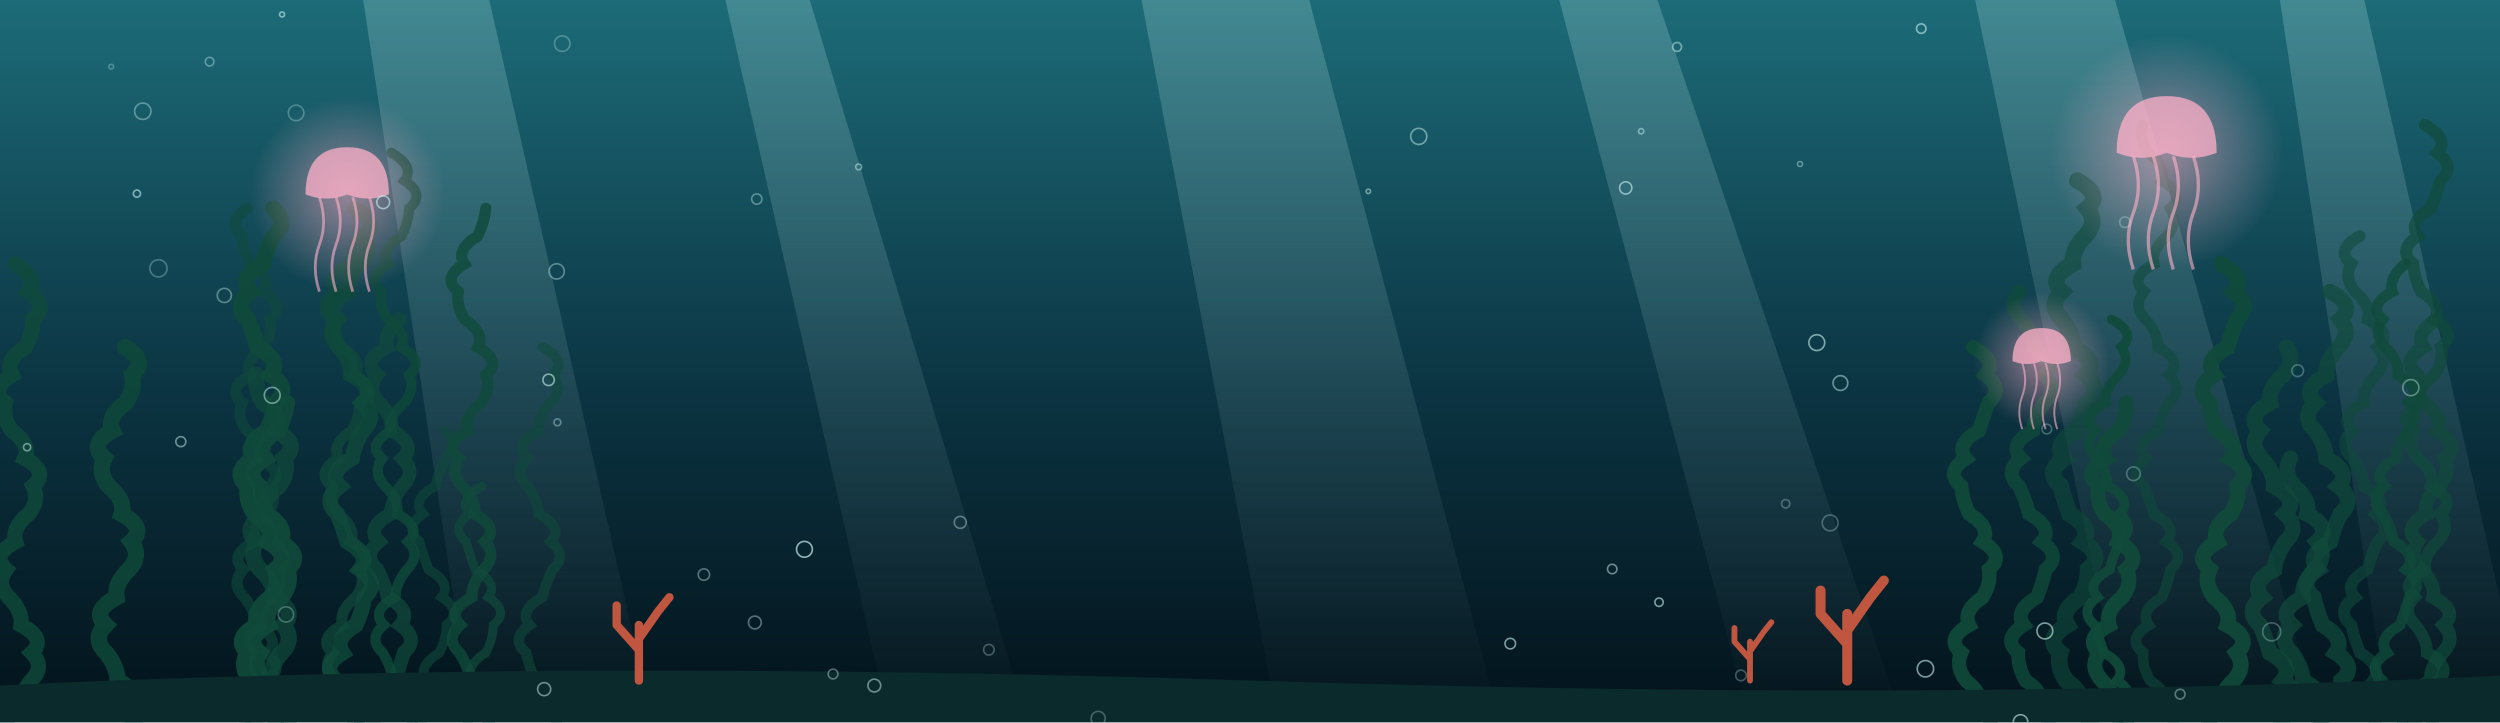
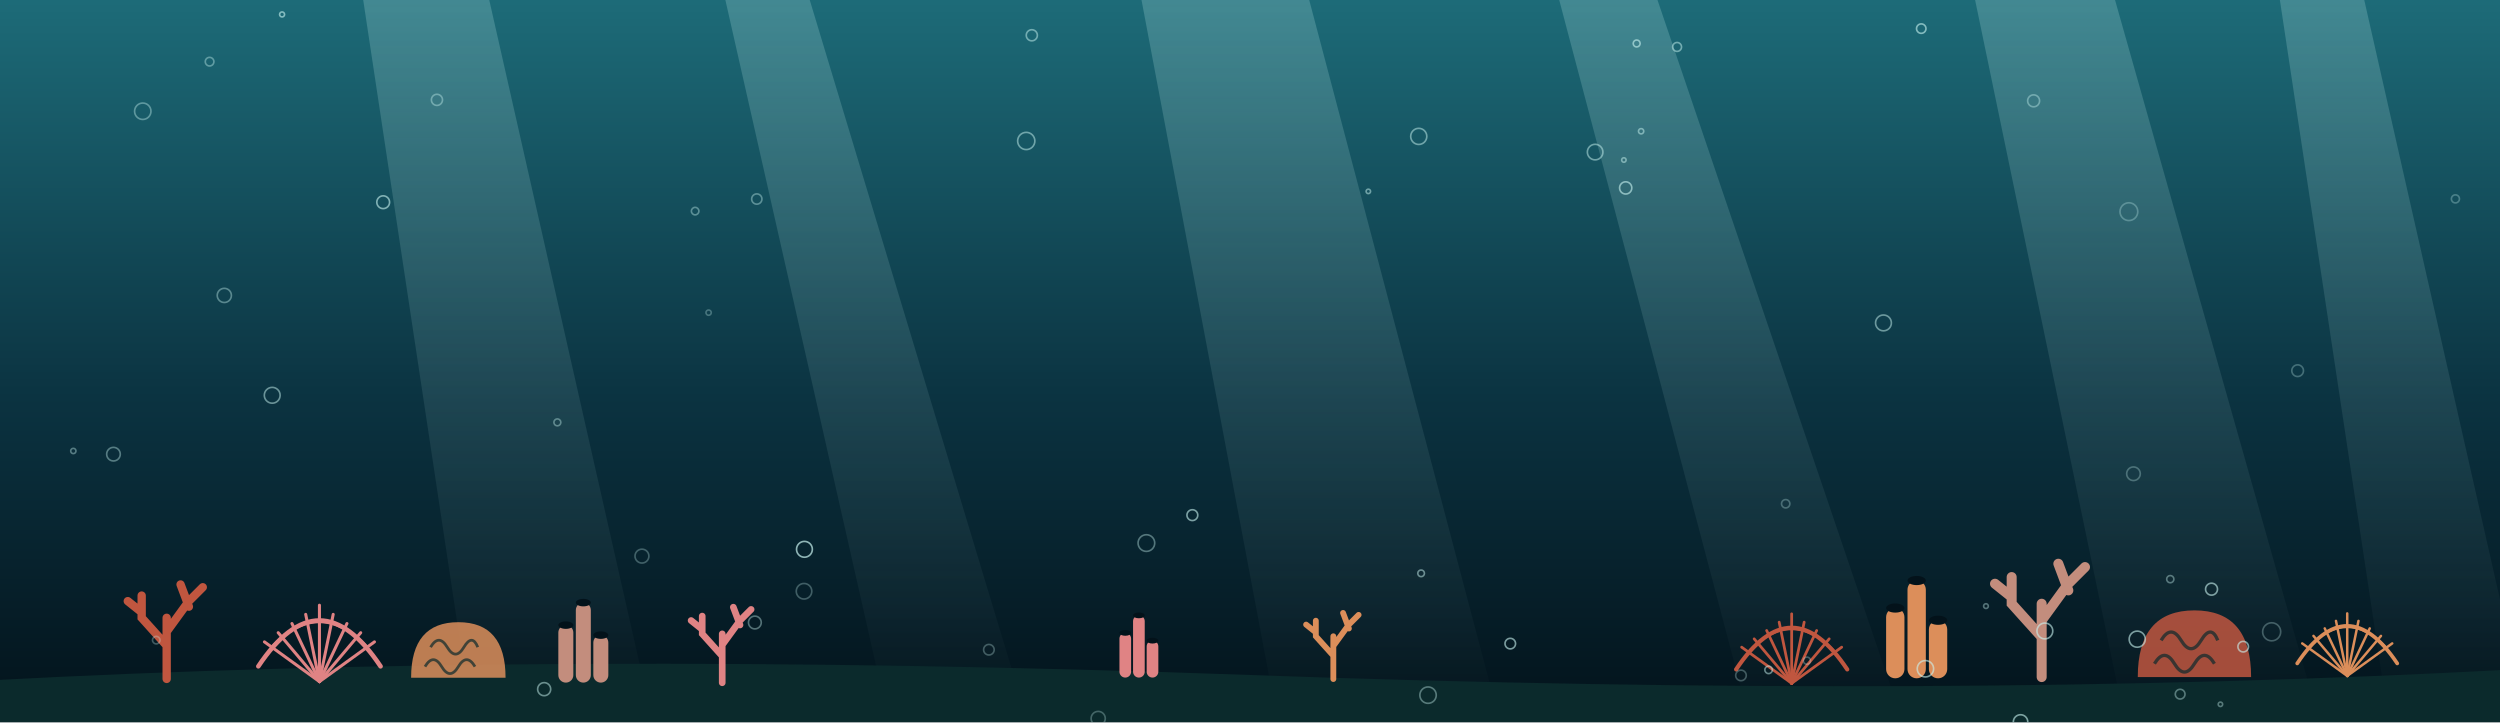
<svg xmlns="http://www.w3.org/2000/svg" viewBox="0 0 1800 520" preserveAspectRatio="xMidYMid slice">
  <defs>
    <linearGradient id="agua" x1="0" y1="0" x2="0" y2="1">
      <stop offset="0" stop-color="#1d6b78" />
      <stop offset=".55" stop-color="#0b3341" />
      <stop offset="1" stop-color="#03121a" />
    </linearGradient>
    <linearGradient id="raio" x1="0" y1="0" x2="0" y2="1">
      <stop offset="0" stop-color="#c9f3f0" stop-opacity=".22" />
      <stop offset="1" stop-color="#c9f3f0" stop-opacity="0" />
    </linearGradient>
-     <radialGradient id="brilho">
-       <stop offset="0" stop-color="#ffb0c8" stop-opacity=".55" />
-       <stop offset="1" stop-color="#ffb0c8" stop-opacity="0" />
-     </radialGradient>
  </defs>
  <rect width="1800" height="520" fill="url(#agua)" />
  <path d="M 260 -10 L 350 -10 L 470 520 L 340 520 Z" fill="url(#raio)" />
  <path d="M 520 -10 L 580 -10 L 740 520 L 640 520 Z" fill="url(#raio)" />
  <path d="M 820 -10 L 940 -10 L 1080 520 L 920 520 Z" fill="url(#raio)" />
  <path d="M 1120 -10 L 1190 -10 L 1370 520 L 1260 520 Z" fill="url(#raio)" />
  <path d="M 1420 -10 L 1520 -10 L 1670 520 L 1530 520 Z" fill="url(#raio)" />
  <path d="M 1640 -10 L 1700 -10 L 1820 520 L 1720 520 Z" fill="url(#raio)" />
-   <path d="M 188.2 530 Q 208.4 520 189.9 510 Q 191.8 500 180.8 490 Q 171.9 480 178.5 470 Q 167 460 185.2 450 Q 181.5 440 194.6 430 Q 202.2 420 198.1 410 Q 210 400 192.5 390 Q 197.8 380 183 370 Q 176.7 360 178.2 350 Q 166.2 340 182.6 330 Q 175.9 320 192.2 310 Q 196.9 300 198.1 290 Q 209.9 280 194.9 270 Q 202.9 260 185.6 250 Q 182.4 240 178.7 230 Q 167.2 220 180.5 210 Q 171.3 200 189.5 190 Q 191 180 197.2 170 Q 208.1 160 196.7 150" fill="none" stroke="#0f4a3a" stroke-width="11.5" stroke-linecap="round" opacity="0.9" />
-   <path d="M 388.5 530 Q 410.4 520 394.6 510 Q 401.9 500 385.1 490 Q 381 480 378.8 470 Q 367.1 460 381.4 450 Q 372.8 440 390.5 430 Q 393 420 397.8 410 Q 409 400 396.6 390 Q 406.2 380 387.9 370 Q 387.1 360 379.8 350 Q 369.3 340 379.7 330 Q 369.1 320 387.7 310 Q 386.8 300 396.5 290 Q 406 280 397.9 270 Q 409.2 260 390.7 250" fill="none" stroke="#0f4a3a" stroke-width="7.5" stroke-linecap="round" opacity="0.6" />
-   <path d="M 194.6 530 Q 175 520 186 510 Q 175.6 500 194.2 490 Q 193.8 480 202.8 470 Q 212.6 460 203.8 450 Q 214.9 440 196.4 430 Q 198.5 420 187.3 410 Q 178.5 400 184.9 390 Q 173.3 380 191.4 370 Q 187.6 360 200.9 350 Q 208.4 340 204.5 330 Q 216.5 320 199.1 310 Q 204.4 300 189.5 290 Q 183.4 280 184.6 270" fill="none" stroke="#0f4a3a" stroke-width="11.6" stroke-linecap="round" opacity="0.7" />
-   <path d="M 252.4 530 Q 262.2 520 247.3 510 Q 241.1 500 242.4 490 Q 230.4 480 246.7 470 Q 240 460 256.3 450 Q 261 440 262.3 430 Q 274.1 420 259.2 410 Q 267.3 400 249.9 390 Q 246.8 380 242.9 370 Q 231.5 360 244.7 350 Q 235.4 340 253.6 330 Q 254.9 320 261.4 310 Q 272.2 300 261 290 Q 271.2 280 252.7 270 Q 253 260 244.1 250 Q 234.2 240 243.2 230 Q 232.2 220 250.7 210 Q 248.7 200 259.8 190 Q 268.7 180 262.1 170 Q 273.6 160 255.4 150" fill="none" stroke="#0f4a3a" stroke-width="11" stroke-linecap="round" opacity="0.8" />
-   <path d="M 339.9 530 Q 360.9 520 347.6 510 Q 356.9 500 338.7 490 Q 337.3 480 330.9 470 Q 320.1 460 331.4 450 Q 321.1 440 339.7 430 Q 339.4 420 348.2 410 Q 358.1 400 349.1 390 Q 360.1 380 341.5 370 Q 343.5 360 332.5 350 Q 323.6 340 330.3 330 Q 318.7 320 336.9 310 Q 333.3 300 346.3 290 Q 354 280 349.8 270 Q 361.7 260 344.2 250 Q 349.4 240 334.6 230 Q 328.3 220 329.9 210 Q 317.9 200 334.3 190 Q 327.7 180 343.9 170 Q 348.7 160 349.8 150" fill="none" stroke="#0f4a3a" stroke-width="8.1" stroke-linecap="round" opacity="0.8" />
-   <path d="M 311.7 530 Q 299.2 520 301.7 510 Q 289.7 500 306.6 490 Q 300.5 480 316.2 470 Q 321.5 460 321.6 450 Q 333.6 440 318 430 Q 325.5 420 308.5 410 Q 304.7 400 302 390 Q 290.4 380 304.4 370 Q 295.6 360 313.5 350 Q 315.6 340 320.9 330 Q 332 320 319.9 310" fill="none" stroke="#0f4a3a" stroke-width="7" stroke-linecap="round" opacity="0.6" />
-   <path d="M 197.3 530 Q 217.9 520 199.4 510 Q 201.9 500 190.2 490 Q 181.7 480 187.5 470 Q 175.8 460 193.8 450 Q 189.7 440 203.3 430 Q 210.6 420 207.3 410 Q 219.2 400 202.1 390 Q 207.8 380 192.5 370 Q 186.7 360 187.3 350 Q 175.3 340 191.4 330 Q 184.2 320 200.9 310 Q 205.1 300 207.1 290" fill="none" stroke="#0f4a3a" stroke-width="10.9" stroke-linecap="round" opacity="0.9" />
-   <path d="M 85 530 Q 105.3 520 93.3 510 Q 103.2 500 84.7 490 Q 84.4 480 76.4 470 Q 66.1 460 76 450 Q 65.3 440 83.9 430 Q 82.5 420 92.8 410 Q 102.1 400 94.5 390 Q 105.9 380 87.5 370 Q 90.5 360 78.2 350 Q 70.1 340 75.2 330 Q 63.3 320 81.1 310 Q 76.5 300 90.7 290 Q 97.5 280 95 270 Q 107 260 90.1 250" fill="none" stroke="#0f4a3a" stroke-width="11.7" stroke-linecap="round" opacity="0.8" />
-   <path d="M 184.3 530 Q 167.8 520 185.8 510 Q 187.6 500 193.4 490 Q 204.4 480 192.7 470 Q 202.7 460 184.2 450 Q 184.1 440 175.8 430 Q 165.7 420 175.2 410 Q 164.4 400 183 390 Q 181.4 380 191.9 370 Q 201.1 360 193.9 350 Q 205.3 340 187 330 Q 190.2 320 177.7 310 Q 169.7 300 174.4 290 Q 162.6 280 180.3 270 Q 175.4 260 189.8 250 Q 196.4 240 194.3 230 Q 206.3 220 189.6 210 Q 195.9 200 180 190 Q 174.9 180 174.4 170 Q 162.5 160 177.9 150" fill="none" stroke="#0f4a3a" stroke-width="7.9" stroke-linecap="round" opacity="0.6" />
-   <path d="M 248.9 530 Q 268.4 520 249.8 510 Q 250.9 500 241 490 Q 231.5 480 239.5 470 Q 228.2 460 246.6 450 Q 243.9 440 255.9 430 Q 264.2 420 258.7 410 Q 270.5 400 252.5 390 Q 256.9 380 243 370 Q 236 360 238.9 350 Q 226.9 340 244 330 Q 238.1 320 253.6 310 Q 259.2 300 258.9 290 Q 270.8 280 255 270 Q 262.3 260 245.5 250 Q 241.5 240 239.2 230 Q 227.5 220 241.7 210 Q 233.2 200 250.9 190 Q 253.3 180 258.2 170" fill="none" stroke="#0f4a3a" stroke-width="7.9" stroke-linecap="round" opacity="0.7" />
-   <path d="M 284.7 530 Q 305.8 520 292.2 510 Q 301.3 500 283.2 490 Q 281.5 480 275.6 470 Q 264.6 460 276.3 450 Q 266.3 440 284.8 430 Q 284.8 420 293.1 410 Q 303.3 400 293.8 390 Q 304.7 380 286.1 370 Q 287.7 360 277.1 350 Q 268 340 275.1 330 Q 263.6 320 282 310 Q 278.7 300 291.3 290 Q 299.2 280 294.6 270 Q 306.4 260 288.8 250 Q 293.7 240 279.2 230 Q 272.6 220 274.7 210 Q 262.7 200 279.4 190 Q 273 180 289 170 Q 294.1 160 294.6 150 Q 306.5 140 291.2 130 Q 298.9 120 281.8 110" fill="none" stroke="#0f4a3a" stroke-width="7.3" stroke-linecap="round" opacity="0.8" />
-   <path d="M 281 530 Q 259.1 520 274.7 510 Q 267.2 500 284.2 490 Q 288 480 290.7 470 Q 302.3 460 288.3 450 Q 297 440 279.2 430 Q 277 420 271.7 410 Q 260.6 400 272.8 390 Q 263 380 281.4 370 Q 281.9 360 289.6 350 Q 300 340 289.9 330 Q 300.6 320 282 310 Q 283.2 300 273.2 290 Q 263.8 280 271.5 270 Q 260.2 260 278.6 250 Q 275.7 240 287.9 230" fill="none" stroke="#0f4a3a" stroke-width="9.9" stroke-linecap="round" opacity="0.7" />
-   <path d="M 13.9 530 Q -4.3 520 14.1 510 Q 14.4 500 22.4 490 Q 32.7 480 22.9 470 Q 33.7 460 15.1 450 Q 16.5 440 6.2 430 Q -3.1 420 4.4 410 Q -7 400 11.3 390 Q 8.3 380 20.7 370 Q 28.8 360 23.8 350 Q 35.6 340 17.8 330 Q 22.5 320 8.3 310 Q 1.5 300 3.9 290 Q -8.1 280 8.7 270 Q 2.6 260 18.3 250 Q 23.6 240 23.8 230 Q 35.8 220 20.2 210 Q 27.8 200 10.8 190" fill="none" stroke="#0f4a3a" stroke-width="10.9" stroke-linecap="round" opacity="0.8" />
-   <path d="M 345.3 530 Q 332.8 520 335.3 510 Q 323.3 500 340.2 490 Q 334.1 480 349.8 470 Q 355.1 460 355.2 450 Q 367.2 440 351.6 430 Q 359.1 420 342.1 410 Q 338.3 400 335.6 390 Q 324 380 338 370 Q 329.2 360 347.1 350" fill="none" stroke="#0f4a3a" stroke-width="6.5" stroke-linecap="round" opacity="0.7" />
-   <path d="M 1517.7 530 Q 1526.9 520 1527.6 510 Q 1539.5 500 1524.2 490 Q 1532.1 480 1514.9 470 Q 1511.4 460 1508.1 450 Q 1496.6 440 1510.2 430 Q 1501.1 420 1519.2 410 Q 1520.9 400 1526.8 390 Q 1537.8 380 1526.1 370 Q 1536.1 360 1517.6 350 Q 1517.6 340 1509.3 330 Q 1499.1 320 1508.6 310 Q 1497.7 300 1516.3 290 Q 1514.7 280 1525.3 270 Q 1534.4 260 1527.3 250 Q 1538.8 240 1520.4 230" fill="none" stroke="#0f4a3a" stroke-width="7" stroke-linecap="round" opacity="0.9" />
-   <path d="M 1463.1 530 Q 1485.1 520 1467.9 510 Q 1473.8 500 1458.4 490 Q 1452.7 480 1453.1 470 Q 1441.2 460 1457.1 450 Q 1449.8 440 1466.6 430 Q 1470.7 420 1472.9 410 Q 1484.6 400 1470.2 390 Q 1478.7 380 1461 370 Q 1458.5 360 1453.7 350 Q 1442.5 340 1455.1 330 Q 1445.5 320 1463.8 310 Q 1464.6 300 1471.9 290 Q 1482.4 280 1471.9 270 Q 1482.4 260 1463.8 250 Q 1464.7 240 1455.1 230 Q 1445.5 220 1453.7 210" fill="none" stroke="#0f4a3a" stroke-width="10" stroke-linecap="round" opacity="0.8" />
-   <path d="M 1747.5 530 Q 1750.7 520 1756.6 510 Q 1767.6 500 1755.9 490 Q 1765.9 480 1747.4 470 Q 1747.4 460 1739.1 450 Q 1728.9 440 1738.4 430 Q 1727.5 420 1746.1 410 Q 1744.5 400 1755.1 390 Q 1764.2 380 1757.1 370 Q 1768.6 360 1750.2 350 Q 1753.5 340 1740.9 330 Q 1733 320 1737.6 310 Q 1725.8 300 1743.4 290 Q 1738.5 280 1753 270 Q 1759.6 260 1757.5 250 Q 1769.5 240 1752.8 230 Q 1759.2 220 1743.2 210 Q 1738.1 200 1737.6 190 Q 1725.7 180 1741 170 Q 1733.3 160 1750.4 150 Q 1754 140 1757.1 130 Q 1768.7 120 1755 110 Q 1763.9 100 1745.9 90" fill="none" stroke="#0f4a3a" stroke-width="8.6" stroke-linecap="round" opacity="0.7" />
-   <path d="M 1521.1 530 Q 1540.8 520 1522.2 510 Q 1523.6 500 1513.4 490 Q 1504.1 480 1511.6 470 Q 1500.2 460 1518.6 450 Q 1515.5 440 1527.9 430 Q 1536 420 1530.9 410 Q 1542.8 400 1525 390 Q 1529.6 380 1515.4 370 Q 1508.6 360 1511.1 350 Q 1499.1 340 1516 330 Q 1509.8 320 1525.6 310 Q 1530.9 300 1531 290" fill="none" stroke="#0f4a3a" stroke-width="10.8" stroke-linecap="round" opacity="0.9" />
-   <path d="M 1422 530 Q 1443.1 520 1424.9 510 Q 1428.3 500 1415.5 490 Q 1407.7 480 1412.1 470 Q 1400.2 460 1417.8 450 Q 1412.8 440 1427.4 430 Q 1433.8 420 1432 410 Q 1444 400 1427.4 390 Q 1434 380 1417.9 370 Q 1412.9 360 1412.1 350 Q 1400.2 340 1415.4 330 Q 1407.5 320 1424.8 310 Q 1428.2 300 1431.6 290 Q 1443.1 280 1429.6 270 Q 1438.6 260 1420.6 250" fill="none" stroke="#0f4a3a" stroke-width="10.2" stroke-linecap="round" opacity="0.9" />
-   <path d="M 1750.3 530 Q 1730.5 520 1741.8 510 Q 1731.6 500 1750.1 490 Q 1749.9 480 1758.6 470 Q 1768.6 460 1759.5 450 Q 1770.5 440 1751.9 430 Q 1753.8 420 1742.8 410 Q 1733.9 400 1740.7 390 Q 1729.1 380 1747.3 370 Q 1743.8 360 1756.7 350 Q 1764.5 340 1760.2 330 Q 1772.1 320 1754.6 310 Q 1759.7 300 1745 290 Q 1738.7 280 1740.3 270 Q 1728.3 260 1744.8 250 Q 1738.2 240 1754.3 230" fill="none" stroke="#0f4a3a" stroke-width="9.8" stroke-linecap="round" opacity="0.7" />
-   <path d="M 1725.1 530 Q 1736.7 520 1720.8 510 Q 1715.6 500 1715.2 490 Q 1703.3 480 1718.7 470 Q 1711 460 1728.1 450 Q 1731.7 440 1734.7 430 Q 1746.3 420 1732.5 410 Q 1741.4 400 1723.5 390 Q 1721.5 380 1715.9 370 Q 1704.9 360 1716.8 350 Q 1706.8 340 1725.3 330 Q 1725.6 320 1733.6 310 Q 1743.9 300 1734.1 290 Q 1744.9 280 1726.3 270 Q 1727.7 260 1717.4 250 Q 1708.1 240 1715.6 230 Q 1704.1 220 1722.5 210 Q 1719.4 200 1731.8 190" fill="none" stroke="#0f4a3a" stroke-width="7.7" stroke-linecap="round" opacity="0.8" />
-   <path d="M 1553 530 Q 1574.9 520 1557.7 510 Q 1563.3 500 1548.1 490 Q 1542.2 480 1543 470 Q 1531 460 1547.1 450 Q 1540 440 1556.6 430 Q 1560.9 420 1562.8 410 Q 1574.6 400 1560 390 Q 1568.4 380 1550.7 370 Q 1548 360 1543.6 350 Q 1532.3 340 1545.1 330 Q 1535.6 320 1553.9 310 Q 1554.9 300 1561.8 290 Q 1572.5 280 1561.7 270 Q 1572.1 260 1553.6 250 Q 1554.2 240 1544.9 230 Q 1535.2 220 1543.7 210 Q 1532.5 200 1551 190 Q 1548.7 180 1560.2 170 Q 1568.8 160 1562.7 150 Q 1574.4 140 1556.3 130 Q 1560.3 120 1546.9 110 Q 1539.5 100 1543 90" fill="none" stroke="#0f4a3a" stroke-width="7.7" stroke-linecap="round" opacity="0.6" />
-   <path d="M 1636.6 530 Q 1644.7 520 1646.4 510 Q 1658.2 500 1643.5 490 Q 1651.9 480 1634.3 470 Q 1631.5 460 1627.2 450 Q 1615.8 440 1628.7 430 Q 1619.3 420 1637.5 410 Q 1638.6 400 1645.5 390 Q 1656.1 380 1645.3 370 Q 1655.7 360 1637.1 350 Q 1637.7 340 1628.5 330 Q 1618.7 320 1627.3 310 Q 1616.2 300 1634.7 290 Q 1632.4 280 1643.8 270 Q 1652.5 260 1646.3 250" fill="none" stroke="#0f4a3a" stroke-width="11.3" stroke-linecap="round" opacity="0.7" />
-   <path d="M 1493.4 530 Q 1515 520 1497.1 510 Q 1501.6 500 1487.6 490 Q 1480.7 480 1483.4 470 Q 1471.4 460 1488.4 450 Q 1482.4 440 1498 430 Q 1503.5 420 1503.4 410 Q 1515.3 400 1499.6 390 Q 1507 380 1490.1 370 Q 1486.2 360 1483.7 350 Q 1472 340 1486.2 330 Q 1477.5 320 1495.3 310 Q 1497.6 300 1502.7 290 Q 1513.8 280 1501.5 270 Q 1511.3 260 1492.9 250 Q 1492.3 240 1484.7 230 Q 1474.3 220 1484.5 210 Q 1473.9 200 1492.5 190 Q 1491.4 180 1501.3 170 Q 1510.8 160 1502.8 150 Q 1514.2 140 1495.7 130" fill="none" stroke="#0f4a3a" stroke-width="11.9" stroke-linecap="round" opacity="0.6" />
-   <path d="M 1658.8 530 Q 1679.3 520 1666.9 510 Q 1676.6 500 1658.2 490 Q 1657.5 480 1650.1 470 Q 1639.6 460 1650 450 Q 1639.3 440 1658 430 Q 1656.9 420 1666.7 410 Q 1676.2 400 1668.2 390 Q 1679.5 380 1661 370 Q 1663.7 360 1651.8 350 Q 1643.4 340 1649 330" fill="none" stroke="#0f4a3a" stroke-width="11.2" stroke-linecap="round" opacity="0.7" />
-   <path d="M 1702.6 530 Q 1712.9 520 1712.6 510 Q 1724.5 500 1708.7 490 Q 1716 480 1699.2 470 Q 1695.2 460 1692.9 450 Q 1681.2 440 1695.4 430 Q 1686.8 420 1704.6 410 Q 1707 400 1711.9 390 Q 1723.1 380 1710.7 370 Q 1720.4 360 1702 350 Q 1701.3 340 1693.9 330 Q 1683.4 320 1693.8 310 Q 1683.2 300 1701.8 290 Q 1700.8 280 1710.5 270 Q 1720.1 260 1712 250 Q 1723.3 240 1704.8 230 Q 1707.5 220 1695.6 210 Q 1687.2 200 1692.8 190 Q 1681.1 180 1699 170" fill="none" stroke="#0f4a3a" stroke-width="8.5" stroke-linecap="round" opacity="0.6" />
-   <path d="M 1600.8 530 Q 1580.7 520 1599.3 510 Q 1597.4 500 1608.3 490 Q 1617.3 480 1610.4 470 Q 1622 460 1603.7 450 Q 1607.2 440 1594.3 430 Q 1586.5 420 1590.9 410 Q 1579 400 1596.6 390 Q 1591.5 380 1606.1 370 Q 1612.5 360 1610.8 350 Q 1622.8 340 1606.3 330 Q 1612.8 320 1596.7 310 Q 1591.8 300 1590.9 290 Q 1579 280 1594.2 270 Q 1586.3 260 1603.6 250 Q 1606.9 240 1610.4 230 Q 1621.9 220 1608.4 210 Q 1617.5 200 1599.4 190" fill="none" stroke="#0f4a3a" stroke-width="11.3" stroke-linecap="round" opacity="0.9" />
-   <path d="M 1675.7 530 Q 1665 520 1680.4 510 Q 1686.1 500 1685.7 490 Q 1697.6 480 1681.7 470 Q 1689 460 1672.3 450 Q 1668.1 440 1665.9 430 Q 1654.2 420 1668.6 410 Q 1660.1 400 1677.8 390 Q 1680.3 380 1685.1 370 Q 1696.3 360 1683.7 350 Q 1693.4 340 1675 330 Q 1674.2 320 1666.9 310 Q 1656.4 300 1666.9 290 Q 1656.4 280 1675 270 Q 1674.1 260 1683.7 250 Q 1693.3 240 1685.1 230 Q 1696.3 220 1677.8 210" fill="none" stroke="#0f4a3a" stroke-width="11.3" stroke-linecap="round" opacity="0.7" />
-   <path d="M -10 494 Q 400 474 900 490 T 1810 486 V 530 H -10 Z" fill="#0b2a2c" />
-   <g transform="translate(460 490) scale(1)" stroke="#c0563f" stroke-width="6" stroke-linecap="round" fill="none">
-     <path d="M 0 0 V -40 M 0 -22 L -16 -40 M 0 -30 L 14 -50 M -16 -40 V -54 M 14 -50 L 22 -60" />
+   <path d="M -10 490 Q 400 468 900 486 T 1810 482 V 530 H -10 Z" fill="#0b2a2c" />
+   <g transform="translate(120 488.8139) scale(1)" stroke="#c0563f" stroke-width="6" stroke-linecap="round" fill="none">
+     <path d="M 0 0 V -44 M 0 -24 L -18 -44 V -60 M 0 -34 L 16 -56 L 26 -66 M -18 -48 L -28 -56 M 16 -52 L 10 -68" />
  </g>
-   <g transform="translate(1330 490) scale(1.2)" stroke="#c0563f" stroke-width="6" stroke-linecap="round" fill="none">
-     <path d="M 0 0 V -40 M 0 -22 L -16 -40 M 0 -30 L 14 -50 M -16 -40 V -54 M 14 -50 L 22 -60" />
+   <g transform="translate(230 490.7492) scale(1.1)" stroke="#e08384" fill="none" stroke-linecap="round">
+     <path d="M -40 -10 Q 0 -70 40 -10" stroke-width="3" />
+     <path d="M 0 0 L -36 -26" stroke-width="2" />
+     <path d="M 0 0 L -27 -32" stroke-width="2" />
+     <path d="M 0 0 L -18 -38" stroke-width="2" />
+     <path d="M 0 0 L -9 -44" stroke-width="2" />
+     <path d="M 0 0 L 0 -50" stroke-width="2" />
+     <path d="M 0 0 L 9 -44" stroke-width="2" />
+     <path d="M 0 0 L 18 -38" stroke-width="2" />
+     <path d="M 0 0 L 27 -32" stroke-width="2" />
+     <path d="M 0 0 L 36 -26" stroke-width="2" />
+     <path d="M -30 -24 Q 0 -54 30 -24" stroke-width="1.6" />
  </g>
-   <g transform="translate(1260 490) scale(0.7)" stroke="#c0563f" stroke-width="6" stroke-linecap="round" fill="none">
-     <path d="M 0 0 V -40 M 0 -22 L -16 -40 M 0 -30 L 14 -50 M -16 -40 V -54 M 14 -50 L 22 -60" />
+   <g transform="translate(330 487.9752) scale(1)">
+     <path d="M -34 0 Q -34 -40 0 -40 Q 34 -40 34 0 Z" fill="#dc8e5a" opacity=".85" />
+     <path d="M -24 -8 q 6 -10 12 0 t 12 0 t 12 0 M -20 -22 q 6 -10 12 0 t 12 0 t 10 0" stroke="#0b2a2c" stroke-width="2" fill="none" opacity=".7" />
  </g>
-   <circle cx="250" cy="140" r="70" fill="url(#brilho)" />
-   <g transform="translate(250 140) scale(1)">
-     <path d="M -30 0 Q -30 -34 0 -34 Q 30 -34 30 0 Q 15 6 0 0 Q -15 6 -30 0 Z" fill="#ffb0c8" opacity=".75" />
-     <path d="M -20 2 q 6 18 0 34 t 0 34" fill="none" stroke="#ffb0c8" stroke-width="2" opacity=".6" />
-     <path d="M -8 2 q 6 18 0 34 t 0 34" fill="none" stroke="#ffb0c8" stroke-width="2" opacity=".6" />
-     <path d="M 4 2 q 6 18 0 34 t 0 34" fill="none" stroke="#ffb0c8" stroke-width="2" opacity=".6" />
-     <path d="M 16 2 q 6 18 0 34 t 0 34" fill="none" stroke="#ffb0c8" stroke-width="2" opacity=".6" />
+   <g transform="translate(420 491.4882) scale(0.9)" fill="#c38d7d">
+     <rect x="-20" y="-46" width="12" height="46" rx="6" />
+     <ellipse cx="-14" cy="-46" rx="6" ry="3" fill="#03121a" />
+     <rect x="-6" y="-64" width="12" height="64" rx="6" />
+     <ellipse cx="0" cy="-64" rx="6" ry="3" fill="#03121a" />
+     <rect x="8" y="-38" width="12" height="38" rx="6" />
+     <ellipse cx="14" cy="-38" rx="6" ry="3" fill="#03121a" />
  </g>
-   <circle cx="1560" cy="110" r="84" fill="url(#brilho)" />
-   <g transform="translate(1560 110) scale(1.2)">
-     <path d="M -30 0 Q -30 -34 0 -34 Q 30 -34 30 0 Q 15 6 0 0 Q -15 6 -30 0 Z" fill="#ffb0c8" opacity=".75" />
-     <path d="M -20 2 q 6 18 0 34 t 0 34" fill="none" stroke="#ffb0c8" stroke-width="2" opacity=".6" />
-     <path d="M -8 2 q 6 18 0 34 t 0 34" fill="none" stroke="#ffb0c8" stroke-width="2" opacity=".6" />
-     <path d="M 4 2 q 6 18 0 34 t 0 34" fill="none" stroke="#ffb0c8" stroke-width="2" opacity=".6" />
-     <path d="M 16 2 q 6 18 0 34 t 0 34" fill="none" stroke="#ffb0c8" stroke-width="2" opacity=".6" />
+   <g transform="translate(520 491.5818) scale(0.8)" stroke="#e08384" stroke-width="6" stroke-linecap="round" fill="none">
+     <path d="M 0 0 V -44 M 0 -24 L -18 -44 V -60 M 0 -34 L 16 -56 L 26 -66 M -18 -48 L -28 -56 M 16 -52 L 10 -68" />
  </g>
-   <circle cx="1470" cy="260" r="49" fill="url(#brilho)" />
-   <g transform="translate(1470 260) scale(0.7)">
-     <path d="M -30 0 Q -30 -34 0 -34 Q 30 -34 30 0 Q 15 6 0 0 Q -15 6 -30 0 Z" fill="#ffb0c8" opacity=".75" />
-     <path d="M -20 2 q 6 18 0 34 t 0 34" fill="none" stroke="#ffb0c8" stroke-width="2" opacity=".6" />
-     <path d="M -8 2 q 6 18 0 34 t 0 34" fill="none" stroke="#ffb0c8" stroke-width="2" opacity=".6" />
-     <path d="M 4 2 q 6 18 0 34 t 0 34" fill="none" stroke="#ffb0c8" stroke-width="2" opacity=".6" />
-     <path d="M 16 2 q 6 18 0 34 t 0 34" fill="none" stroke="#ffb0c8" stroke-width="2" opacity=".6" />
+   <g transform="translate(1290 491.9762) scale(1)" stroke="#c0563f" fill="none" stroke-linecap="round">
+     <path d="M -40 -10 Q 0 -70 40 -10" stroke-width="3" />
+     <path d="M 0 0 L -36 -26" stroke-width="2" />
+     <path d="M 0 0 L -27 -32" stroke-width="2" />
+     <path d="M 0 0 L -18 -38" stroke-width="2" />
+     <path d="M 0 0 L -9 -44" stroke-width="2" />
+     <path d="M 0 0 L 0 -50" stroke-width="2" />
+     <path d="M 0 0 L 9 -44" stroke-width="2" />
+     <path d="M 0 0 L 18 -38" stroke-width="2" />
+     <path d="M 0 0 L 27 -32" stroke-width="2" />
+     <path d="M 0 0 L 36 -26" stroke-width="2" />
+     <path d="M -30 -24 Q 0 -54 30 -24" stroke-width="1.6" />
  </g>
+   <g transform="translate(1380 488.3819) scale(1.1)" fill="#dc8e5a">
+     <rect x="-20" y="-46" width="12" height="46" rx="6" />
+     <ellipse cx="-14" cy="-46" rx="6" ry="3" fill="#03121a" />
+     <rect x="-6" y="-64" width="12" height="64" rx="6" />
+     <ellipse cx="0" cy="-64" rx="6" ry="3" fill="#03121a" />
+     <rect x="8" y="-38" width="12" height="38" rx="6" />
+     <ellipse cx="14" cy="-38" rx="6" ry="3" fill="#03121a" />
+   </g>
+   <g transform="translate(1470 487.4878) scale(1.2)" stroke="#c38d7d" stroke-width="6" stroke-linecap="round" fill="none">
+     <path d="M 0 0 V -44 M 0 -24 L -18 -44 V -60 M 0 -34 L 16 -56 L 26 -66 M -18 -48 L -28 -56 M 16 -52 L 10 -68" />
+   </g>
+   <g transform="translate(1580 487.4734) scale(1.2)">
+     <path d="M -34 0 Q -34 -40 0 -40 Q 34 -40 34 0 Z" fill="#c0563f" opacity=".85" />
+     <path d="M -24 -8 q 6 -10 12 0 t 12 0 t 12 0 M -20 -22 q 6 -10 12 0 t 12 0 t 10 0" stroke="#0b2a2c" stroke-width="2" fill="none" opacity=".7" />
+   </g>
+   <g transform="translate(1690 486.6501) scale(0.9)" stroke="#dc8e5a" fill="none" stroke-linecap="round">
+     <path d="M -40 -10 Q 0 -70 40 -10" stroke-width="3" />
+     <path d="M 0 0 L -36 -26" stroke-width="2" />
+     <path d="M 0 0 L -27 -32" stroke-width="2" />
+     <path d="M 0 0 L -18 -38" stroke-width="2" />
+     <path d="M 0 0 L -9 -44" stroke-width="2" />
+     <path d="M 0 0 L 0 -50" stroke-width="2" />
+     <path d="M 0 0 L 9 -44" stroke-width="2" />
+     <path d="M 0 0 L 18 -38" stroke-width="2" />
+     <path d="M 0 0 L 27 -32" stroke-width="2" />
+     <path d="M 0 0 L 36 -26" stroke-width="2" />
+     <path d="M -30 -24 Q 0 -54 30 -24" stroke-width="1.6" />
+   </g>
+   <g transform="translate(960 488.915) scale(0.7)" stroke="#dc8e5a" stroke-width="6" stroke-linecap="round" fill="none">
+     <path d="M 0 0 V -44 M 0 -24 L -18 -44 V -60 M 0 -34 L 16 -56 L 26 -66 M -18 -48 L -28 -56 M 16 -52 L 10 -68" />
+   </g>
+   <g transform="translate(820 487.8581) scale(0.7)" fill="#e08384">
+     <rect x="-20" y="-46" width="12" height="46" rx="6" />
+     <ellipse cx="-14" cy="-46" rx="6" ry="3" fill="#03121a" />
+     <rect x="-6" y="-64" width="12" height="64" rx="6" />
+     <ellipse cx="0" cy="-64" rx="6" ry="3" fill="#03121a" />
+     <rect x="8" y="-38" width="12" height="38" rx="6" />
+     <ellipse cx="14" cy="-38" rx="6" ry="3" fill="#03121a" />
+   </g>
+   <circle cx="1273.4" cy="482.3" r="2.7" fill="none" stroke="#c9f3f0" stroke-width="1.2" opacity="0.5" />
+   <circle cx="1356.1" cy="232.5" r="5.7" fill="none" stroke="#c9f3f0" stroke-width="1.2" opacity="0.5" />
+   <circle cx="1562.6" cy="417" r="2.6" fill="none" stroke="#c9f3f0" stroke-width="1.2" opacity="0.4" />
+   <circle cx="1023.2" cy="412.8" r="2.4" fill="none" stroke="#c9f3f0" stroke-width="1.2" opacity="0.5" />
+   <circle cx="314.6" cy="71.9" r="4" fill="none" stroke="#c9f3f0" stroke-width="1.2" opacity="0.4" />
+   <circle cx="578.9" cy="425.7" r="5.6" fill="none" stroke="#c9f3f0" stroke-width="1.2" opacity="0.3" />
+   <circle cx="738.9" cy="101.5" r="6.2" fill="none" stroke="#c9f3f0" stroke-width="1.2" opacity="0.5" />
+   <circle cx="825.4" cy="391" r="6" fill="none" stroke="#c9f3f0" stroke-width="1.2" opacity="0.4" />
+   <circle cx="81.7" cy="327" r="4.9" fill="none" stroke="#c9f3f0" stroke-width="1.2" opacity="0.4" />
+   <circle cx="1301" cy="475.7" r="2.6" fill="none" stroke="#c9f3f0" stroke-width="1.2" opacity="0.3" />
+   <circle cx="858.5" cy="370.9" r="3.9" fill="none" stroke="#c9f3f0" stroke-width="1.2" opacity="0.6" />
+   <circle cx="1169.2" cy="115.2" r="1.6" fill="none" stroke="#c9f3f0" stroke-width="1.2" opacity="0.5" />
+   <circle cx="1592.3" cy="424.2" r="4.3" fill="none" stroke="#c9f3f0" stroke-width="1.2" opacity="0.6" />
+   <circle cx="52.8" cy="324.7" r="1.9" fill="none" stroke="#c9f3f0" stroke-width="1.2" opacity="0.4" />
+   <circle cx="510.2" cy="225.1" r="1.9" fill="none" stroke="#c9f3f0" stroke-width="1.2" opacity="0.3" />
+   <circle cx="1464.2" cy="72.6" r="4.3" fill="none" stroke="#c9f3f0" stroke-width="1.2" opacity="0.4" />
+   <circle cx="1598.7" cy="507.1" r="1.6" fill="none" stroke="#c9f3f0" stroke-width="1.2" opacity="0.4" />
+   <circle cx="500.5" cy="152" r="2.7" fill="none" stroke="#c9f3f0" stroke-width="1.2" opacity="0.4" />
+   <circle cx="1429.9" cy="436.4" r="1.7" fill="none" stroke="#c9f3f0" stroke-width="1.2" opacity="0.4" />
+   <circle cx="1615.1" cy="465.6" r="3.8" fill="none" stroke="#c9f3f0" stroke-width="1.2" opacity="0.6" />
+   <circle cx="1148.5" cy="109.5" r="5.6" fill="none" stroke="#c9f3f0" stroke-width="1.2" opacity="0.5" />
+   <circle cx="1767.9" cy="143.2" r="2.9" fill="none" stroke="#c9f3f0" stroke-width="1.2" opacity="0.3" />
+   <circle cx="112.5" cy="460.9" r="2.7" fill="none" stroke="#c9f3f0" stroke-width="1.2" opacity="0.3" />
+   <circle cx="1532.8" cy="152.4" r="6.4" fill="none" stroke="#c9f3f0" stroke-width="1.2" opacity="0.3" />
+   <circle cx="1178.4" cy="31.3" r="2.5" fill="none" stroke="#c9f3f0" stroke-width="1.2" opacity="0.6" />
+   <circle cx="462.2" cy="400.4" r="5" fill="none" stroke="#c9f3f0" stroke-width="1.2" opacity="0.3" />
+   <circle cx="742.9" cy="25.4" r="4" fill="none" stroke="#c9f3f0" stroke-width="1.2" opacity="0.5" />
+   <circle cx="1538.8" cy="460.2" r="5.8" fill="none" stroke="#c9f3f0" stroke-width="1.2" opacity="0.6" />
+   <circle cx="1028.2" cy="500.5" r="5.9" fill="none" stroke="#c9f3f0" stroke-width="1.2" opacity="0.4" />
  <circle cx="102.8" cy="80.1" r="5.9" fill="none" stroke="#c9f3f0" stroke-width="1.2" opacity="0.4" />
  <circle cx="203.1" cy="10.4" r="1.8" fill="none" stroke="#c9f3f0" stroke-width="1.2" opacity="0.6" />
  <circle cx="1454.8" cy="519.8" r="5.2" fill="none" stroke="#c9f3f0" stroke-width="1.2" opacity="0.6" />
  <circle cx="1569.7" cy="499.8" r="3.5" fill="none" stroke="#c9f3f0" stroke-width="1.2" opacity="0.4" />
  <circle cx="1536.1" cy="341.1" r="4.9" fill="none" stroke="#c9f3f0" stroke-width="1.2" opacity="0.3" />
  <circle cx="1253.5" cy="486.3" r="3.8" fill="none" stroke="#c9f3f0" stroke-width="1.2" opacity="0.3" />
  <circle cx="790.7" cy="517.3" r="5.1" fill="none" stroke="#c9f3f0" stroke-width="1.2" opacity="0.3" />
  <circle cx="1021.5" cy="98.2" r="5.8" fill="none" stroke="#c9f3f0" stroke-width="1.2" opacity="0.5" />
  <circle cx="1654.3" cy="266.9" r="4.2" fill="none" stroke="#c9f3f0" stroke-width="1.2" opacity="0.3" />
  <circle cx="1170.5" cy="135.3" r="4.4" fill="none" stroke="#c9f3f0" stroke-width="1.2" opacity="0.6" />
  <circle cx="1635.6" cy="454.9" r="6.5" fill="none" stroke="#c9f3f0" stroke-width="1.2" opacity="0.3" />
  <circle cx="150.9" cy="44.4" r="3.1" fill="none" stroke="#c9f3f0" stroke-width="1.2" opacity="0.4" />
  <circle cx="391.8" cy="496.2" r="4.7" fill="none" stroke="#c9f3f0" stroke-width="1.2" opacity="0.5" />
  <circle cx="1207.5" cy="33.8" r="3.2" fill="none" stroke="#c9f3f0" stroke-width="1.2" opacity="0.5" />
  <circle cx="579.2" cy="395.5" r="5.7" fill="none" stroke="#c9f3f0" stroke-width="1.2" opacity="0.7" />
  <circle cx="275.9" cy="145.6" r="4.6" fill="none" stroke="#c9f3f0" stroke-width="1.2" opacity="0.6" />
  <circle cx="1472.3" cy="454.3" r="5.7" fill="none" stroke="#c9f3f0" stroke-width="1.2" opacity="0.6" />
  <circle cx="1285.7" cy="362.7" r="3" fill="none" stroke="#c9f3f0" stroke-width="1.2" opacity="0.3" />
  <circle cx="1383.3" cy="20.6" r="3.4" fill="none" stroke="#c9f3f0" stroke-width="1.2" opacity="0.6" />
  <circle cx="543.5" cy="448.2" r="4.6" fill="none" stroke="#c9f3f0" stroke-width="1.2" opacity="0.4" />
  <circle cx="401.3" cy="304.1" r="2.5" fill="none" stroke="#c9f3f0" stroke-width="1.2" opacity="0.4" />
  <circle cx="1181.6" cy="94.5" r="1.9" fill="none" stroke="#c9f3f0" stroke-width="1.2" opacity="0.5" />
  <circle cx="161.5" cy="212.7" r="5.1" fill="none" stroke="#c9f3f0" stroke-width="1.2" opacity="0.4" />
  <circle cx="1087.4" cy="463.4" r="3.8" fill="none" stroke="#c9f3f0" stroke-width="1.2" opacity="0.6" />
  <circle cx="196" cy="284.6" r="5.7" fill="none" stroke="#c9f3f0" stroke-width="1.2" opacity="0.5" />
  <circle cx="544.9" cy="143.3" r="3.7" fill="none" stroke="#c9f3f0" stroke-width="1.2" opacity="0.4" />
  <circle cx="1386.3" cy="481.5" r="5.9" fill="none" stroke="#c9f3f0" stroke-width="1.2" opacity="0.6" />
  <circle cx="712" cy="467.8" r="3.8" fill="none" stroke="#c9f3f0" stroke-width="1.2" opacity="0.3" />
  <circle cx="985.2" cy="137.8" r="1.6" fill="none" stroke="#c9f3f0" stroke-width="1.2" opacity="0.5" />
-   <circle cx="1325.1" cy="275.8" r="5.3" fill="none" stroke="#c9f3f0" stroke-width="1.2" opacity="0.5" />
-   <circle cx="618.2" cy="120.2" r="2.1" fill="none" stroke="#c9f3f0" stroke-width="1.2" opacity="0.5" />
-   <circle cx="599.8" cy="485.3" r="3.5" fill="none" stroke="#c9f3f0" stroke-width="1.2" opacity="0.4" />
-   <circle cx="1194.5" cy="433.6" r="3" fill="none" stroke="#c9f3f0" stroke-width="1.2" opacity="0.6" />
-   <circle cx="19.5" cy="322" r="2.6" fill="none" stroke="#c9f3f0" stroke-width="1.2" opacity="0.5" />
-   <circle cx="130.2" cy="318" r="3.6" fill="none" stroke="#c9f3f0" stroke-width="1.2" opacity="0.5" />
-   <circle cx="205.9" cy="442.4" r="5.5" fill="none" stroke="#c9f3f0" stroke-width="1.2" opacity="0.3" />
-   <circle cx="80.1" cy="48" r="1.7" fill="none" stroke="#c9f3f0" stroke-width="1.2" opacity="0.3" />
-   <circle cx="400.8" cy="195.4" r="5.5" fill="none" stroke="#c9f3f0" stroke-width="1.2" opacity="0.4" />
-   <circle cx="1160.8" cy="409.7" r="3.4" fill="none" stroke="#c9f3f0" stroke-width="1.2" opacity="0.5" />
-   <circle cx="691.4" cy="376.1" r="4.3" fill="none" stroke="#c9f3f0" stroke-width="1.2" opacity="0.4" />
-   <circle cx="1735.8" cy="279.1" r="5.8" fill="none" stroke="#c9f3f0" stroke-width="1.2" opacity="0.4" />
-   <circle cx="629.5" cy="493.6" r="4.6" fill="none" stroke="#c9f3f0" stroke-width="1.2" opacity="0.5" />
-   <circle cx="114.1" cy="193.2" r="6.2" fill="none" stroke="#c9f3f0" stroke-width="1.2" opacity="0.3" />
-   <circle cx="98.6" cy="139.4" r="2.6" fill="none" stroke="#c9f3f0" stroke-width="1.2" opacity="0.6" />
-   <circle cx="1296" cy="118.1" r="1.8" fill="none" stroke="#c9f3f0" stroke-width="1.2" opacity="0.4" />
-   <circle cx="395" cy="273.5" r="4.1" fill="none" stroke="#c9f3f0" stroke-width="1.2" opacity="0.6" />
-   <circle cx="1473.7" cy="308.9" r="3.5" fill="none" stroke="#c9f3f0" stroke-width="1.2" opacity="0.3" />
-   <circle cx="1308.1" cy="246.7" r="5.7" fill="none" stroke="#c9f3f0" stroke-width="1.2" opacity="0.6" />
-   <circle cx="404.8" cy="31.4" r="5.6" fill="none" stroke="#c9f3f0" stroke-width="1.2" opacity="0.3" />
-   <circle cx="506.8" cy="413.7" r="4.1" fill="none" stroke="#c9f3f0" stroke-width="1.2" opacity="0.4" />
-   <circle cx="1530" cy="160" r="3.8" fill="none" stroke="#c9f3f0" stroke-width="1.2" opacity="0.3" />
-   <circle cx="1317.7" cy="376.5" r="5.7" fill="none" stroke="#c9f3f0" stroke-width="1.2" opacity="0.3" />
-   <circle cx="213.2" cy="81.3" r="5.6" fill="none" stroke="#c9f3f0" stroke-width="1.2" opacity="0.3" />
</svg>
